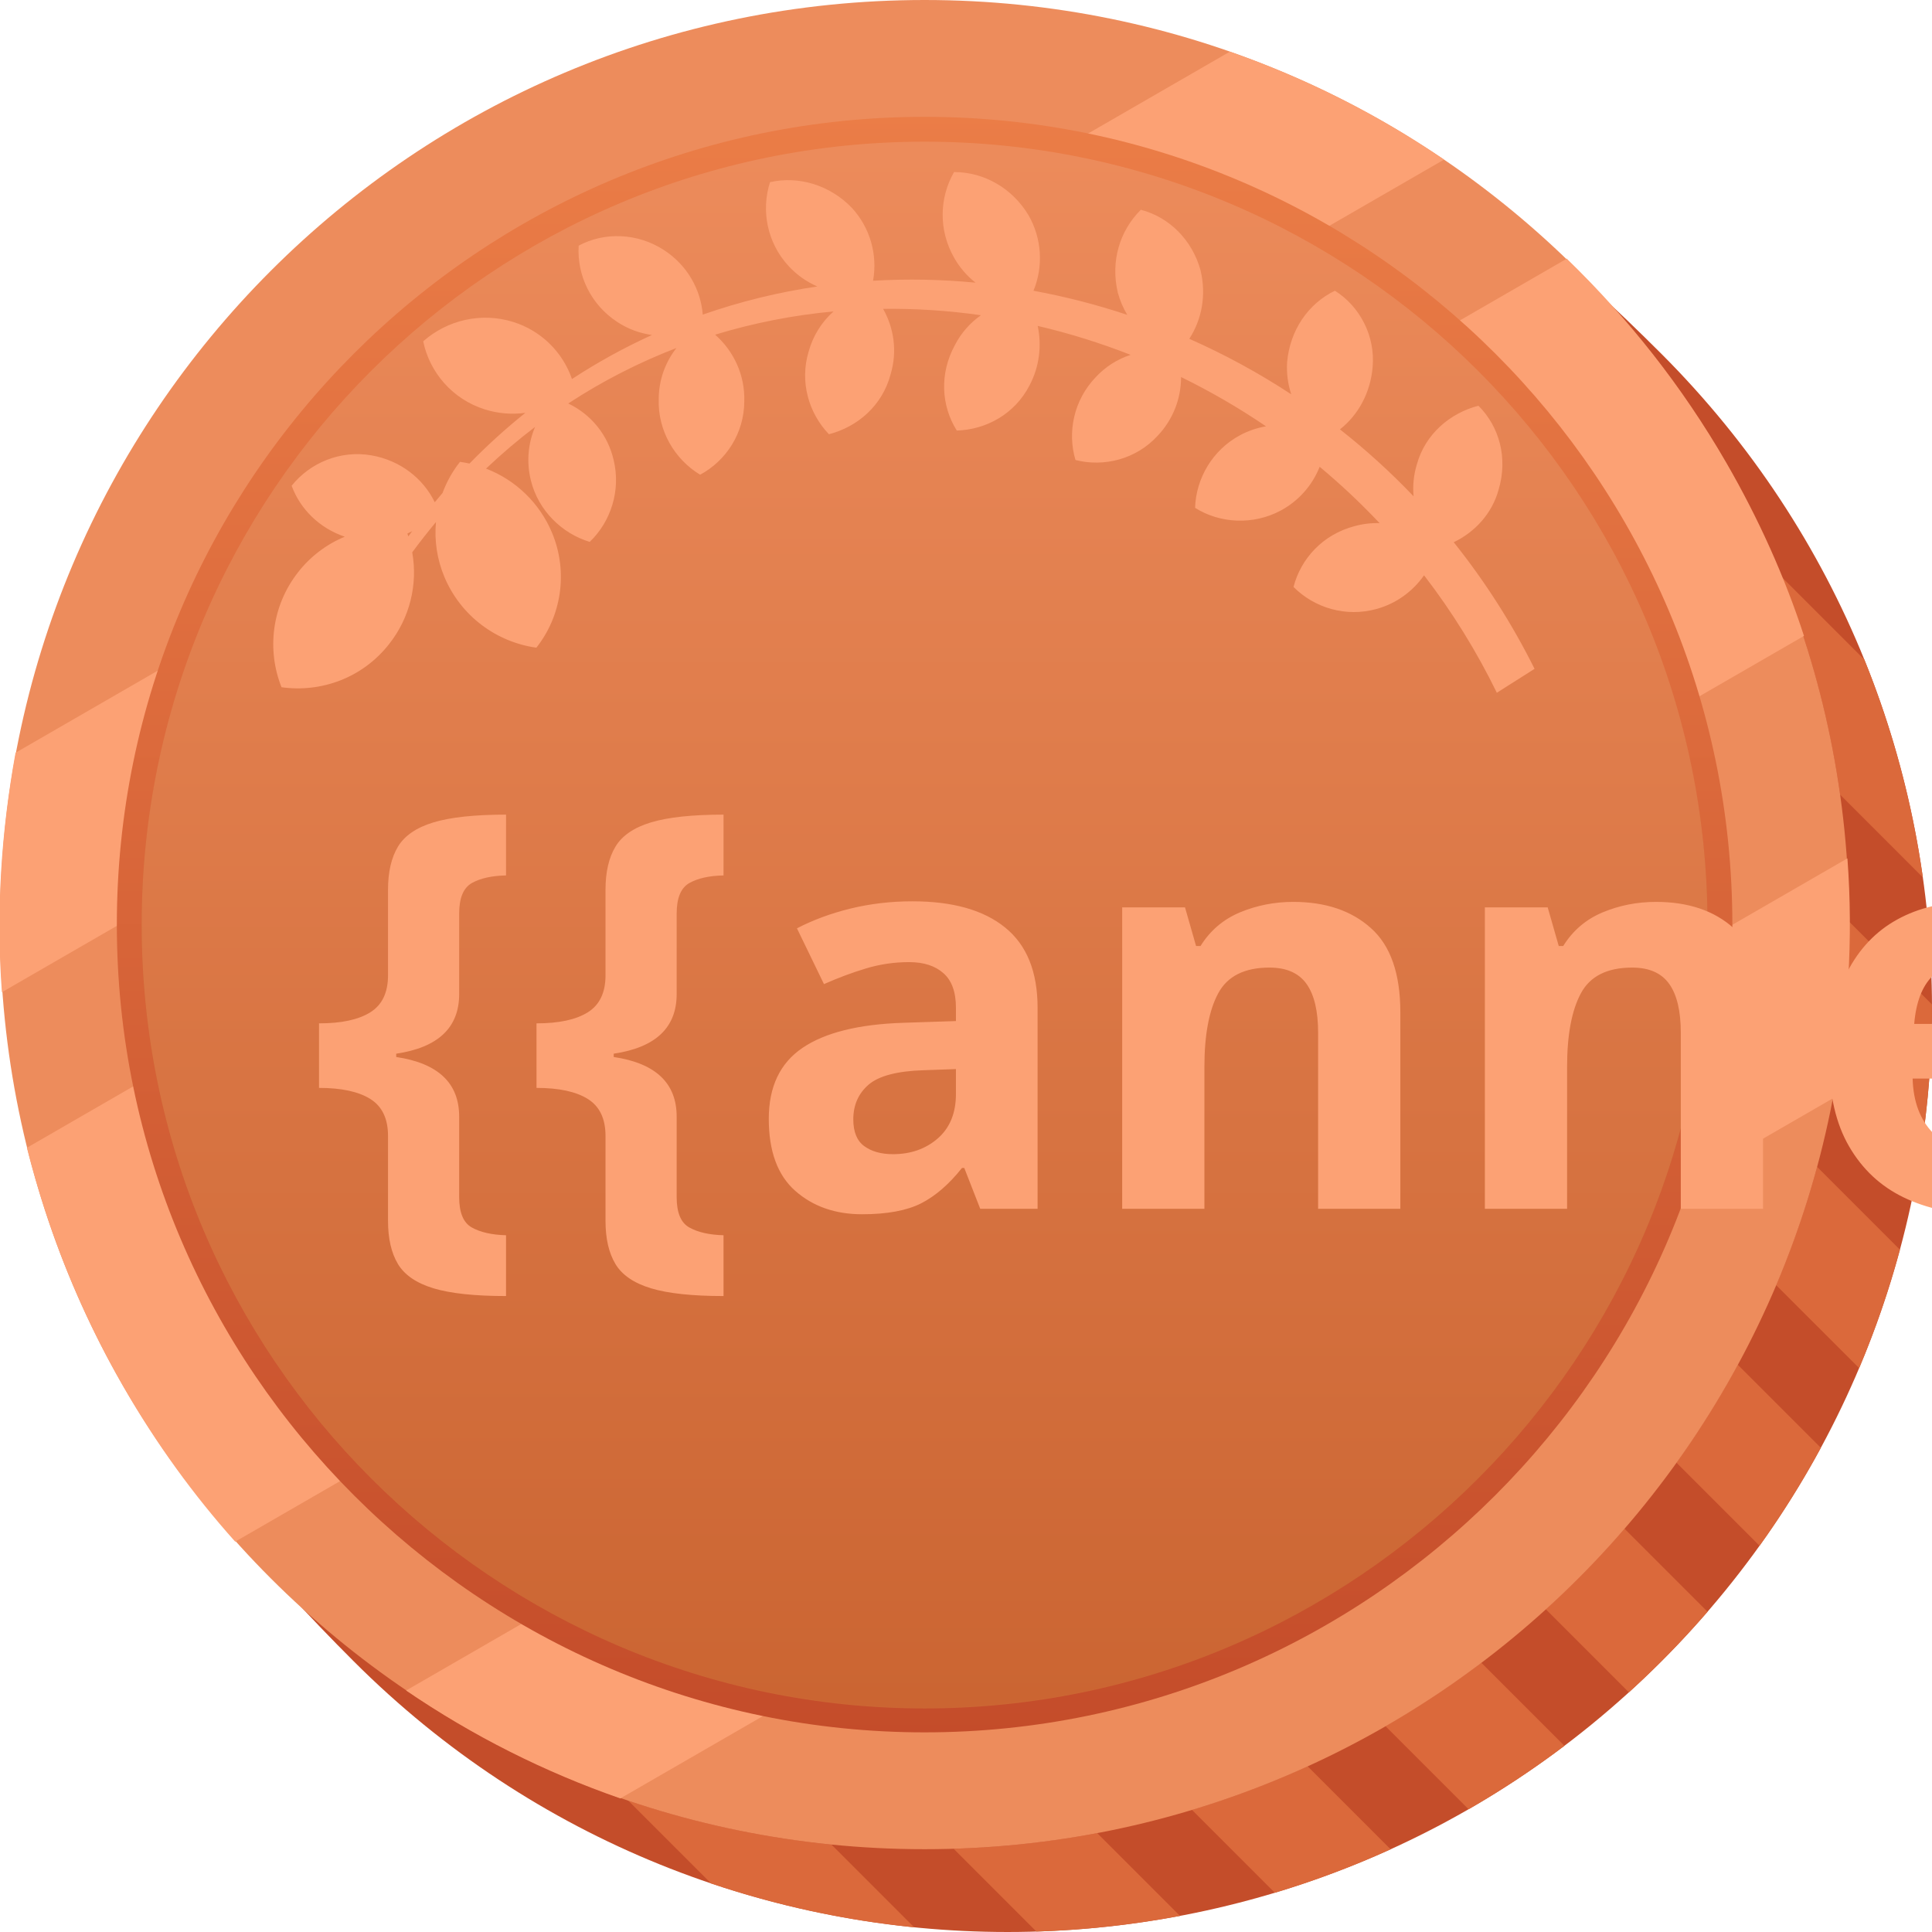
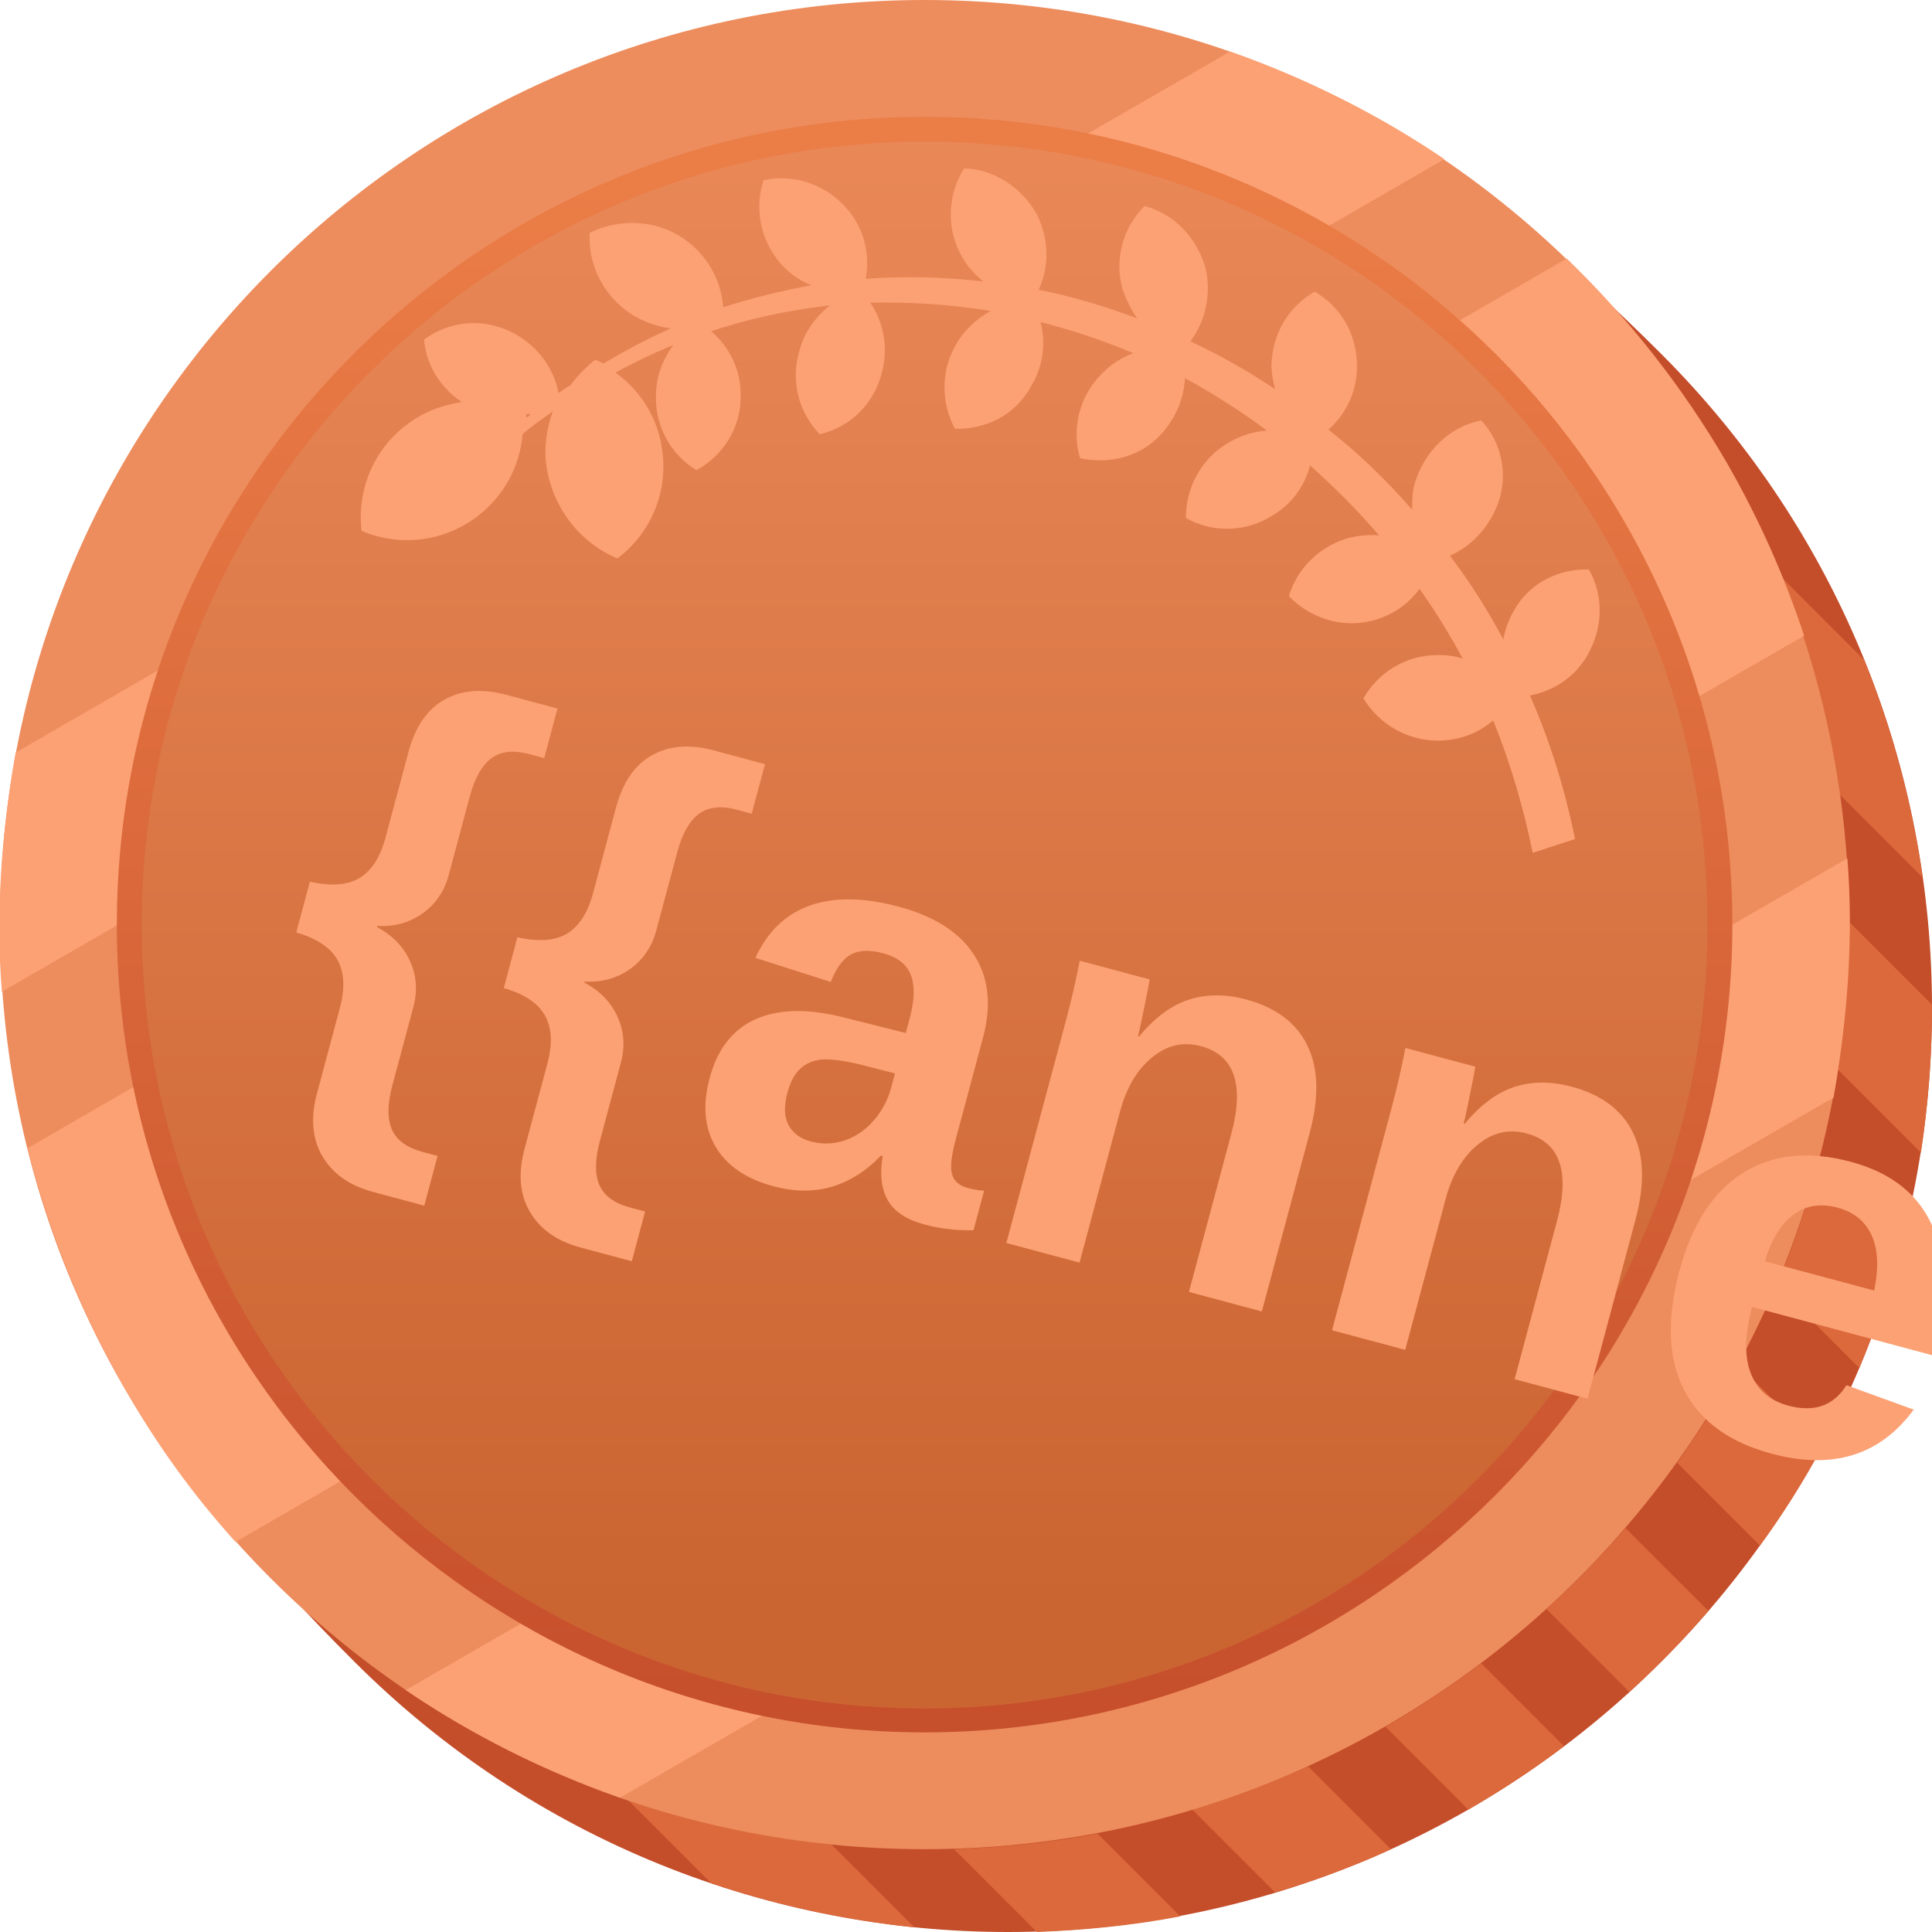
- <svg xmlns="http://www.w3.org/2000/svg" xml:space="preserve" fill-rule="evenodd" stroke-linejoin="round" stroke-miterlimit="2" clip-rule="evenodd" viewBox="0 0 210 210">
-   <path fill="#c44d2a" d="M38.455 38.456c58.65-58.65 102.908-39.221 142.129 0 39.221 39.22 39.221 102.907 0 142.128-39.221 39.221-102.907 39.221-142.129 0-39.22-39.22-58.648-83.48 0-142.128Z" />
-   <path fill="#db693b" d="M68.286 195.717a99.881 99.881 0 0 0 22.088 4.778l8.994 8.995a100.696 100.696 0 0 1-22.079-4.77l-9.003-9.003Zm44.368 14.234-9-9c5.316-.164 10.529-.742 15.607-1.702l9 9a101.165 101.165 0 0 1-15.607 1.702Zm25.917-4.217-9.008-9.008a99.972 99.972 0 0 0 12.569-4.74l9.023 9.023a99.868 99.868 0 0 1-12.584 4.725Zm21.057-9.075-9.033-9.033a100.63 100.63 0 0 0 10.413-6.899l9.036 9.036a99.977 99.977 0 0 1-10.416 6.896Zm17.425-12.71-9.035-9.034a101.21 101.21 0 0 0 8.55-8.762l9.035 9.035a101.447 101.447 0 0 1-8.55 8.762Zm14.202-15.931-9.036-9.036a100.574 100.574 0 0 0 6.669-10.642l9.03 9.03a99.703 99.703 0 0 1-6.663 10.648Zm10.826-19.309-9.02-9.02a99.802 99.802 0 0 0 4.449-12.86l9.005 9.005a100.123 100.123 0 0 1-4.434 12.875Zm6.687-23.446-9-9A101.1 101.1 0 0 0 201 100.5v-.316l9 9a101.193 101.193 0 0 1-1.232 16.079Zm.237-29.896-8.992-8.993a99.747 99.747 0 0 0-6.383-23.694l9.017 9.018a100.42 100.42 0 0 1 6.358 23.669Z" />
-   <circle cx="100.5" cy="100.5" r="100.5" fill="#ed8c5c" />
-   <path fill="#fca174" fill-rule="nonzero" d="M133.673 5.62a98.869 98.869 0 0 1 23.284 11.73L.207 107.85C-.454 99.108.14 90.336 1.69 81.82l131.982-76.2Zm36.703 22.573c6.565 6.37 12.428 13.725 17.278 22.125 3.5 6.062 6.344 12.388 8.431 18.804l-170.52 98.45c-4.563-5.103-8.569-10.642-12.119-16.79-4.8-8.314-8.237-17.068-10.522-26.026l167.402-96.65.05.087Zm30.43 65.107c.66 8.742.066 17.514-1.483 26.03L67.427 195.48a98.869 98.869 0 0 1-23.284-11.73L200.807 93.3Z" />
-   <path fill="url(#bronze-a)" d="M100.5 188.3c48.3 0 87.8-39.4 87.8-87.8s-39.4-87.8-87.8-87.8-87.8 39.4-87.8 87.8 39.5 87.8 87.8 87.8Z" />
-   <path fill="#c63" fill-rule="nonzero" d="M100.5 185.7c46.9 0 85.1-38.2 85.1-85.1 0-46.9-38.2-85.1-85.1-85.1-46.9 0-85.1 38.2-85.1 85.1 0 46.8 38.2 85.1 85.1 85.1Z" />
-   <circle cx="100.5" cy="100.5" r="85.1" fill="url(#bronze-b)" />
-   <path fill="#fca174" d="M47.256 54.59c.28-.337.561-.671.845-1.002A12.247 12.247 0 0 1 50 50.2c.346.048.69.111 1.03.187a66.918 66.918 0 0 1 6.074-5.513c-1.44.196-2.939.086-4.404-.374-3.5-1.1-6-4-6.7-7.4 2.6-2.3 6.3-3.2 9.8-2.1a9.86 9.86 0 0 1 6.371 6.198 65.04 65.04 0 0 1 8.697-4.787A9.077 9.077 0 0 1 67.1 35c-2.9-1.9-4.4-5.1-4.2-8.3 2.8-1.5 6.4-1.4 9.3.5 2.505 1.641 3.965 4.252 4.188 6.996a67.508 67.508 0 0 1 12.452-3.057A9.31 9.31 0 0 1 85.7 28.9c-2.3-2.5-3-6-2-9.1 3.1-.7 6.5.3 8.9 2.8a9.264 9.264 0 0 1 2.297 7.916 71.953 71.953 0 0 1 11.138.208A9.247 9.247 0 0 1 103.7 28c-1.7-3-1.6-6.5 0-9.3 3.2 0 6.3 1.7 8.1 4.7a9.354 9.354 0 0 1 .536 8.203 75.477 75.477 0 0 1 10.188 2.618A9.785 9.785 0 0 1 121.5 31.8c-.8-3.4.2-6.7 2.5-9 3.1.8 5.6 3.3 6.5 6.6.632 2.686.141 5.31-1.228 7.427a76.483 76.483 0 0 1 11.079 6.032 9.38 9.38 0 0 1-.451-3.459c.3-3.5 2.3-6.4 5.2-7.8 2.7 1.7 4.4 4.9 4.1 8.3-.239 2.79-1.559 5.199-3.553 6.77a76.004 76.004 0 0 1 8.003 7.275A8.995 8.995 0 0 1 154 50.5c.9-3.3 3.6-5.6 6.7-6.4 2.3 2.3 3.2 5.7 2.2 9.1-.719 2.635-2.585 4.632-4.886 5.738A77.145 77.145 0 0 1 166.8 72.7l-4.1 2.6a74.574 74.574 0 0 0-7.91-12.766c-1.221 1.734-3.009 3.071-5.19 3.666-3.3.9-6.7-.1-9-2.4.8-3.1 3.2-5.7 6.6-6.6a9.111 9.111 0 0 1 2.755-.338 74.507 74.507 0 0 0-6.512-6.124A9.287 9.287 0 0 1 139.2 55.5c-3 1.6-6.6 1.4-9.3-.3.1-3.2 1.9-6.3 4.9-7.9a9.3 9.3 0 0 1 2.809-.96 74.808 74.808 0 0 0-9.232-5.357A9.236 9.236 0 0 1 125.8 47.4c-2.3 2.5-5.8 3.4-8.9 2.6-.9-3-.2-6.5 2.2-9a8.894 8.894 0 0 1 3.793-2.429 73.247 73.247 0 0 0-10.099-3.146c.449 2.122.193 4.437-.894 6.475-1.6 3.1-4.7 4.8-7.9 4.9-1.7-2.7-1.9-6.2-.2-9.3a8.907 8.907 0 0 1 2.825-3.235 69.345 69.345 0 0 0-10.637-.695c1.182 2.089 1.567 4.638.812 7.13-.9 3.4-3.6 5.7-6.7 6.5-2.2-2.3-3.2-5.7-2.2-9a9.061 9.061 0 0 1 2.699-4.348 64.497 64.497 0 0 0-12.868 2.526c2.024 1.779 3.252 4.397 3.169 7.222 0 3.5-2 6.5-4.8 8-2.8-1.7-4.6-4.8-4.5-8.2 0-2.113.729-4.044 1.923-5.572a62.159 62.159 0 0 0-11.759 6.03A9.019 9.019 0 0 1 66.7 50c.8 3.3-.3 6.7-2.6 8.9-3-.9-5.6-3.4-6.4-6.7a9.164 9.164 0 0 1 .459-5.795 64.773 64.773 0 0 0-5.327 4.53A12.719 12.719 0 0 1 60 57.9c1.8 4.3 1 9.1-1.7 12.5-4.3-.6-8.2-3.4-10-7.7a12.437 12.437 0 0 1-.913-5.954 72.106 72.106 0 0 0-2.579 3.288A12.539 12.539 0 0 1 42.3 70c-2.9 3.7-7.4 5.3-11.7 4.7-1.6-4-1.1-8.8 1.8-12.5a12.504 12.504 0 0 1 5.076-3.863c-2.721-.915-4.835-2.97-5.776-5.537 2-2.5 5.3-3.9 8.7-3.3 3.087.545 5.597 2.491 6.856 5.09Zm-2.974 3.406c.036.102.07.205.103.308.137-.19.275-.379.413-.567a8.875 8.875 0 0 1-.516.259Z" />
-   <text fill="#fca174" x="33.768" y="131.39" font-family="sans-serif" font-size="60" font-weight="700">{{annee}}</text>
+ <svg xmlns="http://www.w3.org/2000/svg" data-name="Layer 1" viewBox="0 0 210 210">
  <defs>
-     <linearGradient id="bronze-a" x1="0" x2="1" y1="0" y2="0" gradientTransform="matrix(0 -175.6 175.6 0 100.507 188.3)" gradientUnits="userSpaceOnUse">
+     <linearGradient id="a" x1="-201.7" x2="-200.7" y1="500.9" y2="500.9" gradientTransform="matrix(0 -175.6 -175.6 0 88051.7 -35221.7)" gradientUnits="userSpaceOnUse">
      <stop offset="0" stop-color="#c44c2a" />
      <stop offset="1" stop-color="#eb7d47" />
    </linearGradient>
-     <linearGradient id="bronze-b" x1="0" x2="1" y1="0" y2="0" gradientTransform="rotate(90 46.167 58.989) scale(175.966)" gradientUnits="userSpaceOnUse">
+     <linearGradient id="b" x1="-198.4" x2="-197.4" y1="503.1" y2="503.1" gradientTransform="matrix(0 176 176 0 -88429.8 34916)" gradientUnits="userSpaceOnUse">
      <stop offset="0" stop-color="#ed8c5c" />
      <stop offset="1" stop-color="#ca6431" />
    </linearGradient>
  </defs>
+   <path fill="#c44d2a" fill-rule="evenodd" d="M38.5 38.5c58.7-58.7 102.9-39.2 142.1 0 39.2 39.2 39.2 102.9 0 142.1s-102.9 39.2-142.1 0c-39.3-39.2-58.7-83.5 0-142.1Z" />
+   <path fill="#db693b" fill-rule="evenodd" d="M68.3 195.7c7.2 2.4 14.6 4 22.1 4.8l9 9c-7.5-.8-14.9-2.4-22.1-4.8l-9-9Zm44.4 14.3-9-9c5.3-.2 10.5-.7 15.6-1.7l9 9c-5.2 1-10.4 1.5-15.6 1.7Zm25.9-4.3-9-9c4.3-1.3 8.5-2.9 12.6-4.7l9 9c-4.1 1.9-8.3 3.4-12.6 4.7Zm21-9-9-9c3.6-2.1 7.1-4.4 10.4-6.9l9 9c-3.3 2.5-6.8 4.8-10.4 6.9Zm17.5-12.8-9-9c3-2.7 5.9-5.7 8.6-8.8l9 9c-2.7 3.1-5.5 6-8.6 8.8Zm14.2-15.9-9-9c2.4-3.4 4.7-7 6.7-10.6l9 9c-2 3.7-4.2 7.2-6.7 10.6Zm10.8-19.3-9-9c1.8-4.2 3.3-8.5 4.4-12.9l9 9c-1.2 4.4-2.7 8.7-4.4 12.9Zm6.7-23.4-9-9c.8-5.2 1.2-10.5 1.2-15.8v-.3l9 9c0 5.4-.4 10.8-1.2 16.1Zm.2-29.9-9-9c-1.1-8.1-3.3-16.1-6.4-23.7l9 9c3.1 7.6 5.2 15.5 6.4 23.7Z" />
+   <circle cx="100.5" cy="100.5" r="100.5" fill="#ed8c5c" />
+   <path fill="#fca174" d="M133.7 5.6c8.2 2.9 16.1 6.8 23.3 11.7L.2 107.8c-.7-8.7 0-17.5 1.5-26l132-76.2Zm36.7 22.6c6.6 6.4 12.4 13.7 17.3 22.1 3.5 6.1 6.3 12.4 8.4 18.8L25.6 167.6C21 162.5 17 157 13.5 150.8c-4.8-8.3-8.2-17.1-10.5-26l167.3-96.7Zm30.4 65.1c.7 8.7 0 17.5-1.5 26L67.4 195.4c-8.2-2.9-16.1-6.8-23.3-11.7l156.7-90.4Z" />
+   <path fill="url(#a)" fill-rule="evenodd" d="M100.5 188.3c48.3 0 87.8-39.4 87.8-87.8s-39.4-87.8-87.8-87.8-87.8 39.4-87.8 87.8 39.5 87.8 87.8 87.8Z" />
+   <path fill="#c63" d="M100.5 185.7c46.9 0 85.1-38.2 85.1-85.1s-38.2-85.1-85.1-85.1-85.1 38.2-85.1 85.1 38.2 85.1 85.1 85.1Z" />
+   <circle cx="100.5" cy="100.5" r="85.1" fill="url(#b)" />
+   <path fill="#fca174" fill-rule="evenodd" d="M60.9 42.6c.4-.3.7-.5 1.1-.7.8-1.1 1.7-2 2.7-2.8.3.1.6.3.9.4 2.4-1.4 4.8-2.7 7.3-3.8-1.4-.2-2.9-.7-4.2-1.5-3.1-2-4.8-5.4-4.6-8.9 3.1-1.5 6.9-1.5 10 .5 2.6 1.7 4.3 4.5 4.5 7.6 3.1-1 6.4-1.8 9.6-2.4-1.3-.5-2.4-1.3-3.3-2.3-2.3-2.6-2.9-6.1-1.9-9.1 3.1-.7 6.5.3 8.9 2.9 2 2.2 2.7 5.1 2.2 7.8 4.3-.3 8.6-.2 12.8.3-1-.8-1.9-1.8-2.5-3-1.6-3-1.3-6.6.4-9.3 3.2.1 6.2 2 7.9 5 1.3 2.6 1.4 5.6.2 8.2 3.6.7 7.2 1.8 10.7 3.1-.7-1-1.2-2.1-1.6-3.2-.9-3.3.1-6.7 2.4-9 3.1.8 5.6 3.3 6.6 6.6.7 2.8.1 5.8-1.6 8.1 3.2 1.5 6.2 3.2 9.2 5.2-.2-.8-.4-1.7-.4-2.6.1-3.5 1.9-6.4 4.7-8 2.8 1.6 4.6 4.6 4.6 8.1 0 2.8-1.2 5.2-3.1 6.9 3.3 2.6 6.3 5.5 9.1 8.7 0-1.2 0-2.3.5-3.5 1.2-3.3 3.9-5.6 7-6.2 2.2 2.3 3 5.9 1.8 9.1-1 2.6-2.9 4.6-5.2 5.6 2.2 2.9 4.1 5.9 5.8 9.1.2-1.1.6-2.2 1.2-3.2 1.7-3 4.9-4.5 8.1-4.4 1.6 2.8 1.6 6.3-.2 9.4-1.4 2.4-3.7 3.8-6.2 4.3 2.2 5 3.8 10.2 4.9 15.6l-4.6 1.5c-1-4.9-2.4-9.7-4.3-14.4-1.6 1.4-3.7 2.2-6 2.2-3.4 0-6.4-1.8-8.1-4.6 1.6-2.8 4.6-4.7 8.1-4.7.9 0 1.9.1 2.7.4-1.4-2.6-3-5.2-4.7-7.6-1.3 1.8-3.2 3-5.3 3.5-3.3.8-6.7-.4-8.9-2.7.9-3.1 3.5-5.6 6.8-6.4 1-.2 2-.3 3-.2-2.3-2.7-4.8-5.2-7.5-7.6-.6 2.3-2.1 4.3-4.2 5.5-2.9 1.8-6.5 1.8-9.3.2 0-3.1 1.5-6.3 4.5-8.1 1.3-.8 2.8-1.3 4.3-1.4-2.8-2.1-5.8-4-8.9-5.7-.1 2.2-1 4.3-2.5 6-2.3 2.6-5.8 3.4-8.9 2.7-.9-3-.2-6.5 2.2-9 1-1.1 2.2-1.9 3.6-2.4-3.3-1.4-6.6-2.5-10.1-3.4.6 2.3.3 4.9-1.1 7.1-1.7 3.1-5 4.6-8.2 4.5-1.5-2.8-1.6-6.3.2-9.3.9-1.5 2.2-2.7 3.7-3.5-4.3-.7-8.7-1-13.1-.9 1.5 2.2 2 5.1 1.2 7.8-.9 3.4-3.6 5.8-6.7 6.5-2.3-2.4-3.2-5.8-2.2-9.1.5-2 1.8-3.7 3.3-4.9-4.4.5-8.7 1.4-12.9 2.8 2.1 1.8 3.3 4.4 3.2 7.2 0 3.4-2 6.4-4.8 7.9-2.7-1.6-4.5-4.7-4.4-8.1 0-2 .7-3.9 1.9-5.5-2.2.9-4.3 1.9-6.3 3 2.8 2 4.7 5.1 5.1 8.6.6 4.6-1.4 9-4.9 11.6-4-1.7-7-5.4-7.7-10-.3-2 0-4.1.7-6-1.1.8-2.3 1.6-3.3 2.5-.3 3.6-2.1 6.8-5 9-3.8 2.8-8.5 3.2-12.5 1.5-.5-4.3 1.2-8.8 5-11.6 1.7-1.3 3.8-2.1 5.9-2.4-2.4-1.6-3.9-4.1-4.1-6.8 2.6-1.9 6.1-2.4 9.3-.9 2.8 1.3 4.8 3.9 5.3 6.7Zm-3.7 2.5v.3c.2-.1.4-.3.5-.4-.2 0-.4 0-.6.1Z" />
+   <text fill="#fca174" font-family="Arial-BoldMT,Arial" font-size="60" font-weight="700" style="isolation:isolate" transform="rotate(15 -416.3 162.99)">
+     <tspan x="0" y="0">{{annee}}</tspan>
+   </text>
</svg>
